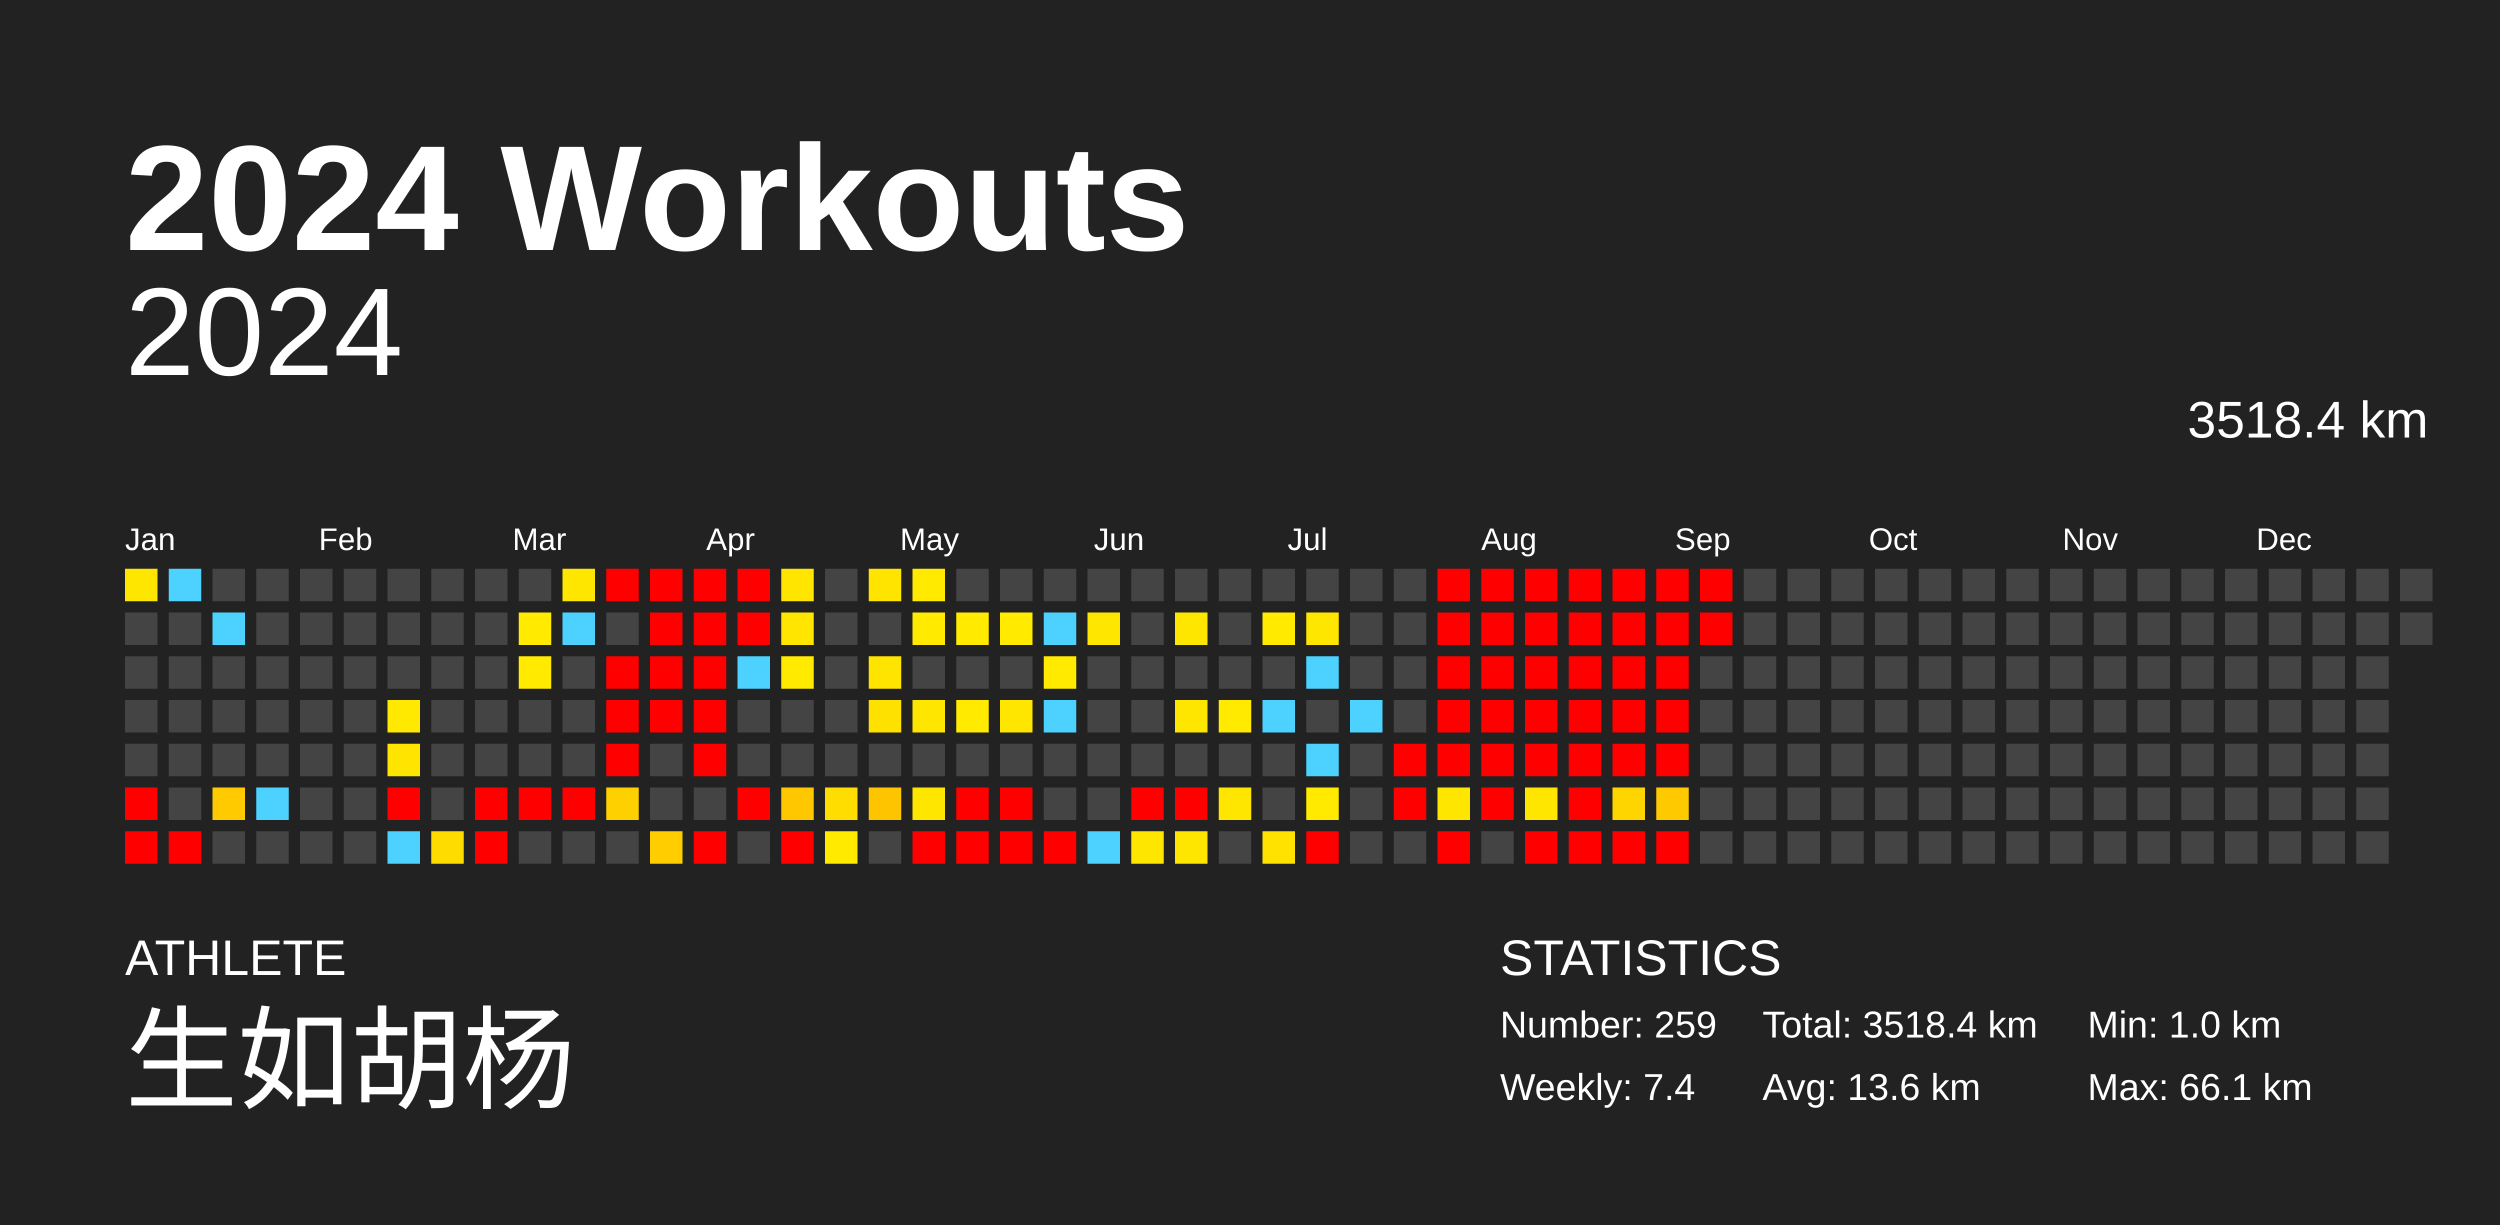
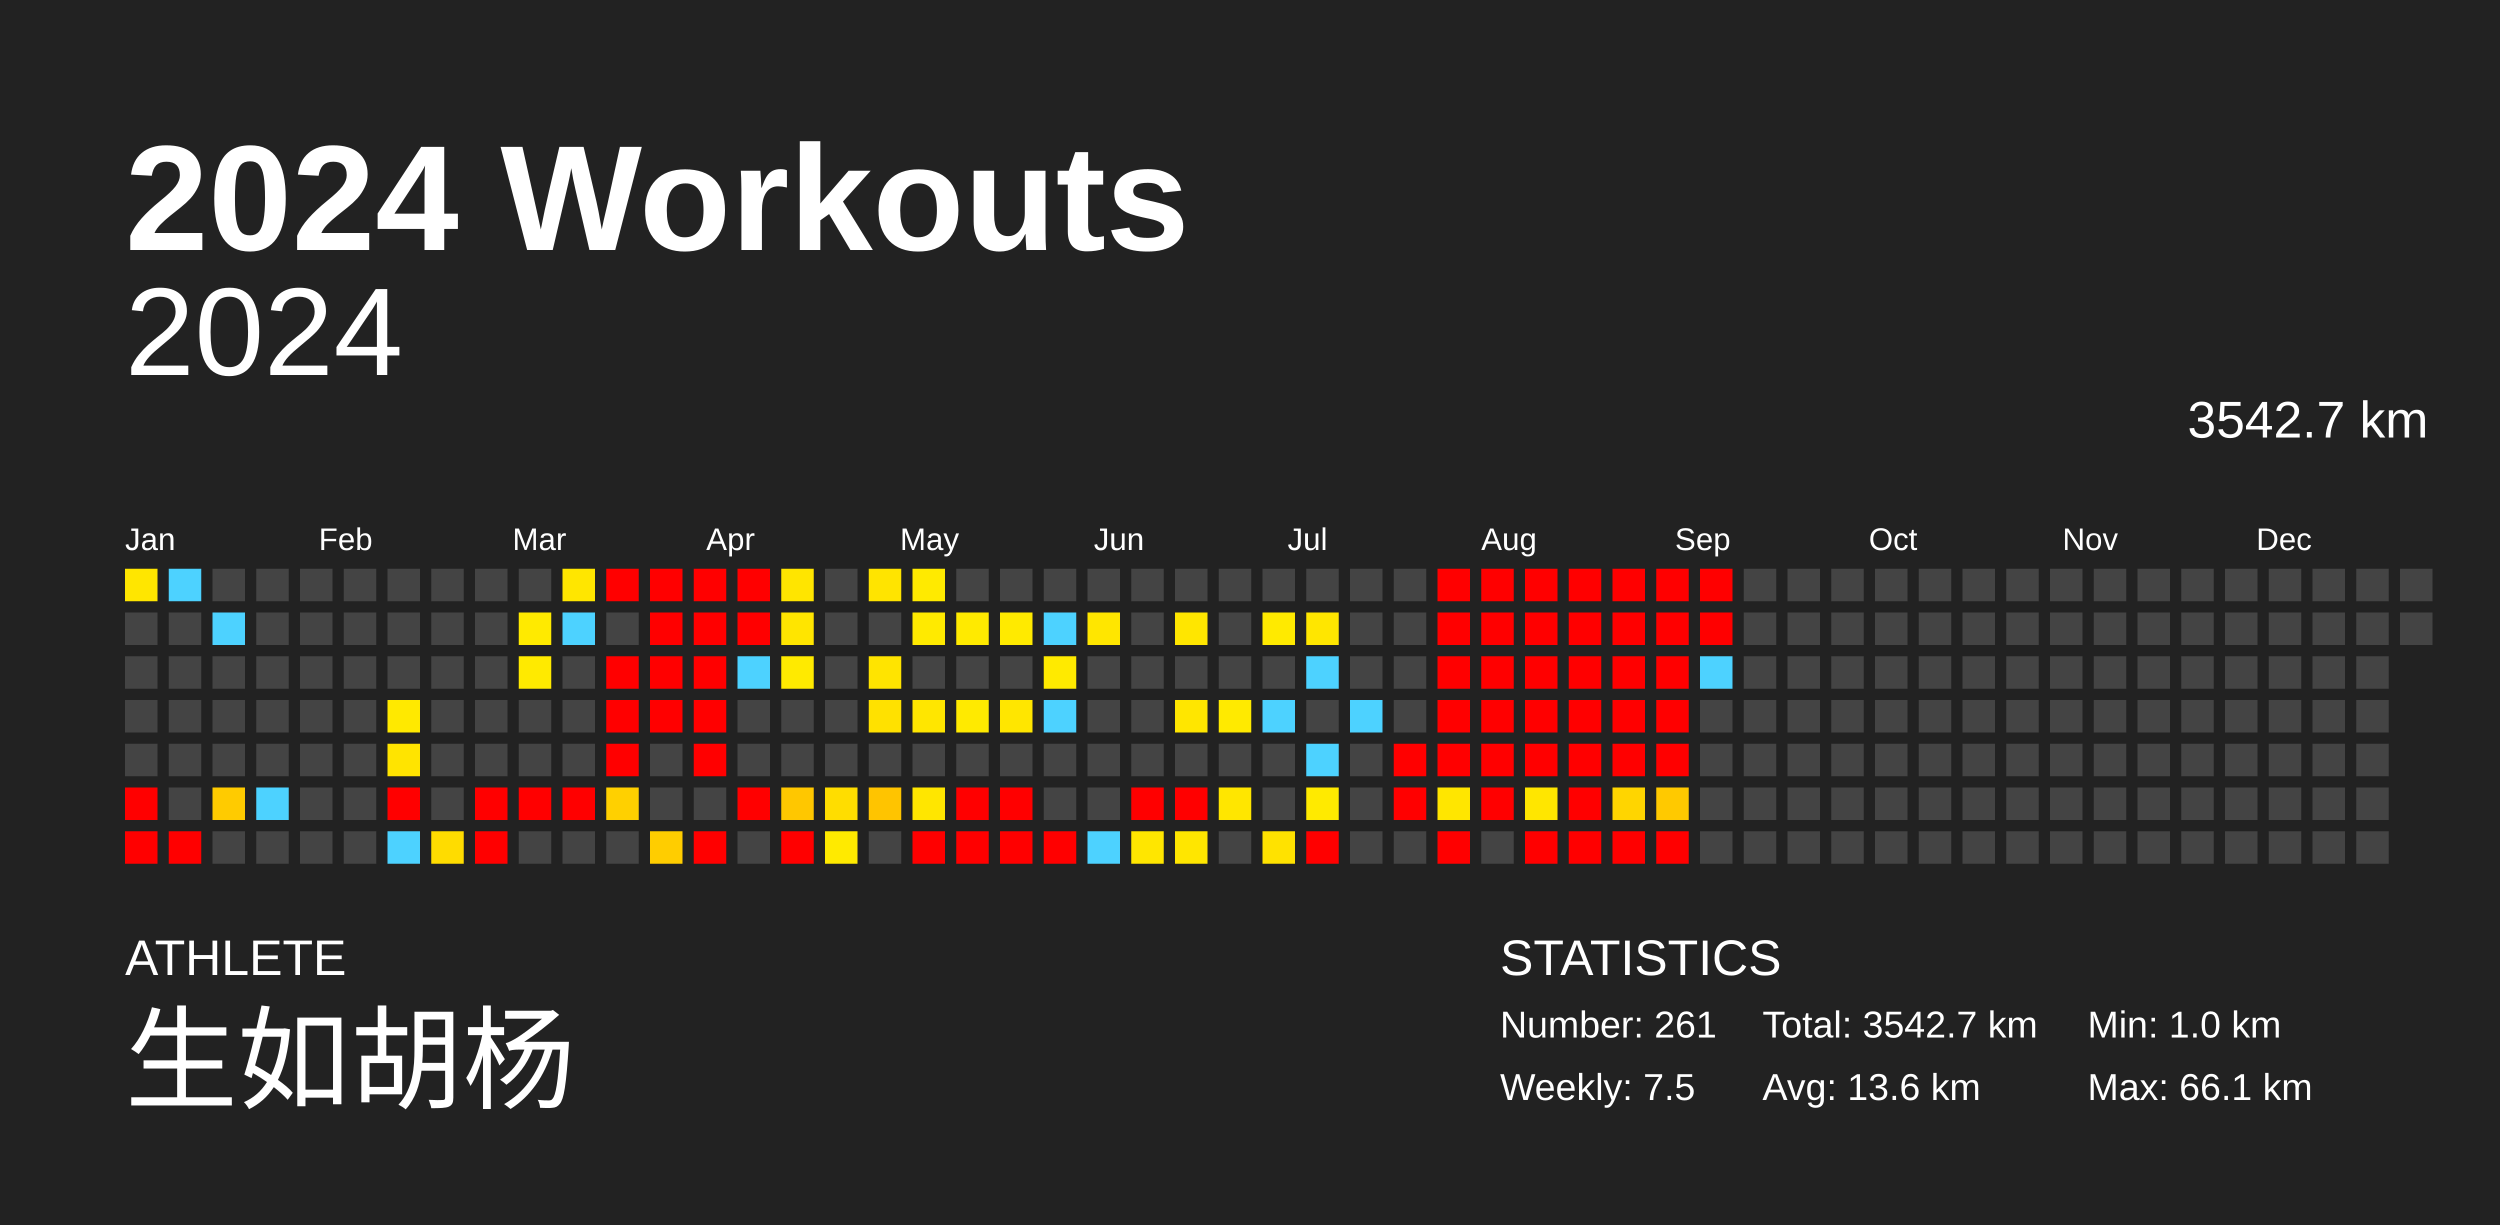
<svg xmlns="http://www.w3.org/2000/svg" baseProfile="full" height="98mm" version="1.1" viewBox="0,0,200,98" width="200mm">
  <defs />
  <rect fill="#222222" height="98" width="200" x="0" y="0" />
  <text fill="#FFFFFF" style="font-size:12px; font-family:Arial; font-weight:bold;" x="10" y="20">2024 Workouts</text>
  <text fill="#FFFFFF" style="font-size:4px; font-family:Arial" x="10" y="78">ATHLETE</text>
  <text fill="#FFFFFF" style="font-size:9px; font-family:Arial" x="10" y="88">生如胡杨</text>
  <text fill="#FFFFFF" style="font-size:4px; font-family:Arial" x="120" y="78">STATISTICS</text>
-   <text fill="#FFFFFF" style="font-size:3px; font-family:Arial" x="120" y="83">Number: 259</text>
-   <text fill="#FFFFFF" style="font-size:3px; font-family:Arial" x="120" y="88">Weekly: 7.4</text>
-   <text fill="#FFFFFF" style="font-size:3px; font-family:Arial" x="141" y="83">Total: 3518.4 km</text>
+   <text fill="#FFFFFF" style="font-size:3px; font-family:Arial" x="120" y="83">Number: 261</text>
+   <text fill="#FFFFFF" style="font-size:3px; font-family:Arial" x="120" y="88">Weekly: 7.5</text>
+   <text fill="#FFFFFF" style="font-size:3px; font-family:Arial" x="141" y="83">Total: 3542.7 km</text>
  <text fill="#FFFFFF" style="font-size:3px; font-family:Arial" x="141" y="88">Avg: 13.6 km</text>
  <text fill="#FFFFFF" style="font-size:3px; font-family:Arial" x="167" y="83">Min: 1.0 km</text>
  <text fill="#FFFFFF" style="font-size:3px; font-family:Arial" x="167" y="88">Max: 66.1 km</text>
  <text alignment-baseline="hanging" fill="#FFFFFF" style="font-size:10.0px; font-family:Arial;" x="10" y="30">2024</text>
-   <text alignment-baseline="hanging" fill="#FFFFFF" style="font-size:4.125px; font-family:Arial;" x="175" y="35">3518.4 km</text>
+   <text alignment-baseline="hanging" fill="#FFFFFF" style="font-size:4.125px; font-family:Arial;" x="175" y="35">3542.7 km</text>
  <text fill="#FFFFFF" style="font-size:2.5px; font-family:Arial" x="10.0" y="44">Jan</text>
  <text fill="#FFFFFF" style="font-size:2.5px; font-family:Arial" x="25.5" y="44">Feb</text>
  <text fill="#FFFFFF" style="font-size:2.5px; font-family:Arial" x="41.0" y="44">Mar</text>
  <text fill="#FFFFFF" style="font-size:2.5px; font-family:Arial" x="56.5" y="44">Apr</text>
  <text fill="#FFFFFF" style="font-size:2.5px; font-family:Arial" x="72.0" y="44">May</text>
  <text fill="#FFFFFF" style="font-size:2.5px; font-family:Arial" x="87.5" y="44">Jun</text>
  <text fill="#FFFFFF" style="font-size:2.5px; font-family:Arial" x="103.0" y="44">Jul</text>
  <text fill="#FFFFFF" style="font-size:2.5px; font-family:Arial" x="118.5" y="44">Aug</text>
  <text fill="#FFFFFF" style="font-size:2.5px; font-family:Arial" x="134.0" y="44">Sep</text>
  <text fill="#FFFFFF" style="font-size:2.5px; font-family:Arial" x="149.5" y="44">Oct</text>
  <text fill="#FFFFFF" style="font-size:2.5px; font-family:Arial" x="165.0" y="44">Nov</text>
  <text fill="#FFFFFF" style="font-size:2.5px; font-family:Arial" x="180.5" y="44">Dec</text>
  <rect fill="#ffe600" height="2.6" width="2.6" x="10.0" y="45.5" />
  <rect fill="#444444" height="2.6" width="2.6" x="10.0" y="49.0" />
  <rect fill="#444444" height="2.6" width="2.6" x="10.0" y="52.5" />
  <rect fill="#444444" height="2.6" width="2.6" x="10.0" y="56.0" />
  <rect fill="#444444" height="2.6" width="2.6" x="10.0" y="59.5" />
  <rect fill="red" height="2.6" width="2.6" x="10.0" y="63.0" />
  <rect fill="red" height="2.6" width="2.6" x="10.0" y="66.5" />
  <rect fill="#4dd2ff" height="2.6" width="2.6" x="13.5" y="45.5" />
  <rect fill="#444444" height="2.6" width="2.6" x="13.5" y="49.0" />
  <rect fill="#444444" height="2.6" width="2.6" x="13.5" y="52.5" />
  <rect fill="#444444" height="2.6" width="2.6" x="13.5" y="56.0" />
  <rect fill="#444444" height="2.6" width="2.6" x="13.5" y="59.5" />
  <rect fill="#444444" height="2.6" width="2.6" x="13.5" y="63.0" />
  <rect fill="red" height="2.6" width="2.6" x="13.5" y="66.5" />
  <rect fill="#444444" height="2.6" width="2.6" x="17.0" y="45.5" />
  <rect fill="#4dd2ff" height="2.6" width="2.6" x="17.0" y="49.0" />
  <rect fill="#444444" height="2.6" width="2.6" x="17.0" y="52.5" />
  <rect fill="#444444" height="2.6" width="2.6" x="17.0" y="56.0" />
  <rect fill="#444444" height="2.6" width="2.6" x="17.0" y="59.5" />
  <rect fill="#ffcb00" height="2.6" width="2.6" x="17.0" y="63.0" />
  <rect fill="#444444" height="2.6" width="2.6" x="17.0" y="66.5" />
  <rect fill="#444444" height="2.6" width="2.6" x="20.5" y="45.5" />
  <rect fill="#444444" height="2.6" width="2.6" x="20.5" y="49.0" />
  <rect fill="#444444" height="2.6" width="2.6" x="20.5" y="52.5" />
  <rect fill="#444444" height="2.6" width="2.6" x="20.5" y="56.0" />
  <rect fill="#444444" height="2.6" width="2.6" x="20.5" y="59.5" />
  <rect fill="#4dd2ff" height="2.6" width="2.6" x="20.5" y="63.0" />
  <rect fill="#444444" height="2.6" width="2.6" x="20.5" y="66.5" />
  <rect fill="#444444" height="2.6" width="2.6" x="24.0" y="45.5" />
  <rect fill="#444444" height="2.6" width="2.6" x="24.0" y="49.0" />
  <rect fill="#444444" height="2.6" width="2.6" x="24.0" y="52.5" />
  <rect fill="#444444" height="2.6" width="2.6" x="24.0" y="56.0" />
  <rect fill="#444444" height="2.6" width="2.6" x="24.0" y="59.5" />
  <rect fill="#444444" height="2.6" width="2.6" x="24.0" y="63.0" />
  <rect fill="#444444" height="2.6" width="2.6" x="24.0" y="66.5" />
  <rect fill="#444444" height="2.6" width="2.6" x="27.5" y="45.5" />
  <rect fill="#444444" height="2.6" width="2.6" x="27.5" y="49.0" />
  <rect fill="#444444" height="2.6" width="2.6" x="27.5" y="52.5" />
  <rect fill="#444444" height="2.6" width="2.6" x="27.5" y="56.0" />
  <rect fill="#444444" height="2.6" width="2.6" x="27.5" y="59.5" />
  <rect fill="#444444" height="2.6" width="2.6" x="27.5" y="63.0" />
  <rect fill="#444444" height="2.6" width="2.6" x="27.5" y="66.5" />
  <rect fill="#444444" height="2.6" width="2.6" x="31.0" y="45.5" />
  <rect fill="#444444" height="2.6" width="2.6" x="31.0" y="49.0" />
  <rect fill="#444444" height="2.6" width="2.6" x="31.0" y="52.5" />
  <rect fill="#ffe900" height="2.6" width="2.6" x="31.0" y="56.0" />
  <rect fill="#ffe400" height="2.6" width="2.6" x="31.0" y="59.5" />
  <rect fill="red" height="2.6" width="2.6" x="31.0" y="63.0" />
  <rect fill="#4dd2ff" height="2.6" width="2.6" x="31.0" y="66.5" />
  <rect fill="#444444" height="2.6" width="2.6" x="34.5" y="45.5" />
  <rect fill="#444444" height="2.6" width="2.6" x="34.5" y="49.0" />
  <rect fill="#444444" height="2.6" width="2.6" x="34.5" y="52.5" />
  <rect fill="#444444" height="2.6" width="2.6" x="34.5" y="56.0" />
  <rect fill="#444444" height="2.6" width="2.6" x="34.5" y="59.5" />
  <rect fill="#444444" height="2.6" width="2.6" x="34.5" y="63.0" />
  <rect fill="#ffdc00" height="2.6" width="2.6" x="34.5" y="66.5" />
  <rect fill="#444444" height="2.6" width="2.6" x="38.0" y="45.5" />
  <rect fill="#444444" height="2.6" width="2.6" x="38.0" y="49.0" />
  <rect fill="#444444" height="2.6" width="2.6" x="38.0" y="52.5" />
  <rect fill="#444444" height="2.6" width="2.6" x="38.0" y="56.0" />
  <rect fill="#444444" height="2.6" width="2.6" x="38.0" y="59.5" />
  <rect fill="red" height="2.6" width="2.6" x="38.0" y="63.0" />
  <rect fill="red" height="2.6" width="2.6" x="38.0" y="66.5" />
  <rect fill="#444444" height="2.6" width="2.6" x="41.5" y="45.5" />
  <rect fill="#ffea00" height="2.6" width="2.6" x="41.5" y="49.0" />
  <rect fill="#ffea00" height="2.6" width="2.6" x="41.5" y="52.5" />
  <rect fill="#444444" height="2.6" width="2.6" x="41.5" y="56.0" />
  <rect fill="#444444" height="2.6" width="2.6" x="41.5" y="59.5" />
  <rect fill="red" height="2.6" width="2.6" x="41.5" y="63.0" />
  <rect fill="#444444" height="2.6" width="2.6" x="41.5" y="66.5" />
  <rect fill="#ffe600" height="2.6" width="2.6" x="45.0" y="45.5" />
  <rect fill="#4dd2ff" height="2.6" width="2.6" x="45.0" y="49.0" />
  <rect fill="#444444" height="2.6" width="2.6" x="45.0" y="52.5" />
  <rect fill="#444444" height="2.6" width="2.6" x="45.0" y="56.0" />
  <rect fill="#444444" height="2.6" width="2.6" x="45.0" y="59.5" />
  <rect fill="red" height="2.6" width="2.6" x="45.0" y="63.0" />
  <rect fill="#444444" height="2.6" width="2.6" x="45.0" y="66.5" />
  <rect fill="red" height="2.6" width="2.6" x="48.5" y="45.5" />
  <rect fill="#444444" height="2.6" width="2.6" x="48.5" y="49.0" />
  <rect fill="red" height="2.6" width="2.6" x="48.5" y="52.5" />
  <rect fill="red" height="2.6" width="2.6" x="48.5" y="56.0" />
  <rect fill="red" height="2.6" width="2.6" x="48.5" y="59.5" />
  <rect fill="#ffd000" height="2.6" width="2.6" x="48.5" y="63.0" />
  <rect fill="#444444" height="2.6" width="2.6" x="48.5" y="66.5" />
  <rect fill="red" height="2.6" width="2.6" x="52.0" y="45.5" />
  <rect fill="red" height="2.6" width="2.6" x="52.0" y="49.0" />
  <rect fill="red" height="2.6" width="2.6" x="52.0" y="52.5" />
  <rect fill="red" height="2.6" width="2.6" x="52.0" y="56.0" />
  <rect fill="#444444" height="2.6" width="2.6" x="52.0" y="59.5" />
  <rect fill="#444444" height="2.6" width="2.6" x="52.0" y="63.0" />
  <rect fill="#ffcd00" height="2.6" width="2.6" x="52.0" y="66.5" />
  <rect fill="red" height="2.6" width="2.6" x="55.5" y="45.5" />
  <rect fill="red" height="2.6" width="2.6" x="55.5" y="49.0" />
  <rect fill="red" height="2.6" width="2.6" x="55.5" y="52.5" />
  <rect fill="red" height="2.6" width="2.6" x="55.5" y="56.0" />
  <rect fill="red" height="2.6" width="2.6" x="55.5" y="59.5" />
  <rect fill="#444444" height="2.6" width="2.6" x="55.5" y="63.0" />
  <rect fill="red" height="2.6" width="2.6" x="55.5" y="66.5" />
  <rect fill="red" height="2.6" width="2.6" x="59.0" y="45.5" />
  <rect fill="red" height="2.6" width="2.6" x="59.0" y="49.0" />
  <rect fill="#4dd2ff" height="2.6" width="2.6" x="59.0" y="52.5" />
  <rect fill="#444444" height="2.6" width="2.6" x="59.0" y="56.0" />
  <rect fill="#444444" height="2.6" width="2.6" x="59.0" y="59.5" />
  <rect fill="red" height="2.6" width="2.6" x="59.0" y="63.0" />
  <rect fill="#444444" height="2.6" width="2.6" x="59.0" y="66.5" />
  <rect fill="#ffe500" height="2.6" width="2.6" x="62.5" y="45.5" />
  <rect fill="#ffe500" height="2.6" width="2.6" x="62.5" y="49.0" />
  <rect fill="#ffea00" height="2.6" width="2.6" x="62.5" y="52.5" />
  <rect fill="#444444" height="2.6" width="2.6" x="62.5" y="56.0" />
  <rect fill="#444444" height="2.6" width="2.6" x="62.5" y="59.5" />
  <rect fill="#ffc700" height="2.6" width="2.6" x="62.5" y="63.0" />
  <rect fill="red" height="2.6" width="2.6" x="62.5" y="66.5" />
  <rect fill="#444444" height="2.6" width="2.6" x="66.0" y="45.5" />
  <rect fill="#444444" height="2.6" width="2.6" x="66.0" y="49.0" />
  <rect fill="#444444" height="2.6" width="2.6" x="66.0" y="52.5" />
  <rect fill="#444444" height="2.6" width="2.6" x="66.0" y="56.0" />
  <rect fill="#444444" height="2.6" width="2.6" x="66.0" y="59.5" />
  <rect fill="#ffdd00" height="2.6" width="2.6" x="66.0" y="63.0" />
  <rect fill="#ffea00" height="2.6" width="2.6" x="66.0" y="66.5" />
  <rect fill="#ffe400" height="2.6" width="2.6" x="69.5" y="45.5" />
  <rect fill="#444444" height="2.6" width="2.6" x="69.5" y="49.0" />
  <rect fill="#ffe400" height="2.6" width="2.6" x="69.5" y="52.5" />
  <rect fill="#ffe100" height="2.6" width="2.6" x="69.5" y="56.0" />
  <rect fill="#444444" height="2.6" width="2.6" x="69.5" y="59.5" />
  <rect fill="#ffc400" height="2.6" width="2.6" x="69.5" y="63.0" />
  <rect fill="#444444" height="2.6" width="2.6" x="69.5" y="66.5" />
  <rect fill="#ffea00" height="2.6" width="2.6" x="73.0" y="45.5" />
  <rect fill="#ffea00" height="2.6" width="2.6" x="73.0" y="49.0" />
  <rect fill="#444444" height="2.6" width="2.6" x="73.0" y="52.5" />
  <rect fill="#ffe600" height="2.6" width="2.6" x="73.0" y="56.0" />
  <rect fill="#444444" height="2.6" width="2.6" x="73.0" y="59.5" />
  <rect fill="#ffe600" height="2.6" width="2.6" x="73.0" y="63.0" />
  <rect fill="red" height="2.6" width="2.6" x="73.0" y="66.5" />
  <rect fill="#444444" height="2.6" width="2.6" x="76.5" y="45.5" />
  <rect fill="#ffea00" height="2.6" width="2.6" x="76.5" y="49.0" />
  <rect fill="#444444" height="2.6" width="2.6" x="76.5" y="52.5" />
  <rect fill="#ffea00" height="2.6" width="2.6" x="76.5" y="56.0" />
  <rect fill="#444444" height="2.6" width="2.6" x="76.5" y="59.5" />
  <rect fill="red" height="2.6" width="2.6" x="76.5" y="63.0" />
  <rect fill="red" height="2.6" width="2.6" x="76.5" y="66.5" />
  <rect fill="#444444" height="2.6" width="2.6" x="80.0" y="45.5" />
  <rect fill="#ffea00" height="2.6" width="2.6" x="80.0" y="49.0" />
  <rect fill="#444444" height="2.6" width="2.6" x="80.0" y="52.5" />
  <rect fill="#ffe600" height="2.6" width="2.6" x="80.0" y="56.0" />
  <rect fill="#444444" height="2.6" width="2.6" x="80.0" y="59.5" />
  <rect fill="red" height="2.6" width="2.6" x="80.0" y="63.0" />
  <rect fill="red" height="2.6" width="2.6" x="80.0" y="66.5" />
  <rect fill="#444444" height="2.6" width="2.6" x="83.5" y="45.5" />
  <rect fill="#4dd2ff" height="2.6" width="2.6" x="83.5" y="49.0" />
  <rect fill="#ffea00" height="2.6" width="2.6" x="83.5" y="52.5" />
  <rect fill="#4dd2ff" height="2.6" width="2.6" x="83.5" y="56.0" />
  <rect fill="#444444" height="2.6" width="2.6" x="83.5" y="59.5" />
  <rect fill="#444444" height="2.6" width="2.6" x="83.5" y="63.0" />
  <rect fill="red" height="2.6" width="2.6" x="83.5" y="66.5" />
  <rect fill="#444444" height="2.6" width="2.6" x="87.0" y="45.5" />
  <rect fill="#ffe600" height="2.6" width="2.6" x="87.0" y="49.0" />
  <rect fill="#444444" height="2.6" width="2.6" x="87.0" y="52.5" />
  <rect fill="#444444" height="2.6" width="2.6" x="87.0" y="56.0" />
  <rect fill="#444444" height="2.6" width="2.6" x="87.0" y="59.5" />
  <rect fill="#444444" height="2.6" width="2.6" x="87.0" y="63.0" />
  <rect fill="#4dd2ff" height="2.6" width="2.6" x="87.0" y="66.5" />
  <rect fill="#444444" height="2.6" width="2.6" x="90.5" y="45.5" />
  <rect fill="#444444" height="2.6" width="2.6" x="90.5" y="49.0" />
  <rect fill="#444444" height="2.6" width="2.6" x="90.5" y="52.5" />
  <rect fill="#444444" height="2.6" width="2.6" x="90.5" y="56.0" />
  <rect fill="#444444" height="2.6" width="2.6" x="90.5" y="59.5" />
  <rect fill="red" height="2.6" width="2.6" x="90.5" y="63.0" />
  <rect fill="#ffe600" height="2.6" width="2.6" x="90.5" y="66.5" />
  <rect fill="#444444" height="2.6" width="2.6" x="94.0" y="45.5" />
  <rect fill="#ffe600" height="2.6" width="2.6" x="94.0" y="49.0" />
  <rect fill="#444444" height="2.6" width="2.6" x="94.0" y="52.5" />
  <rect fill="#ffe600" height="2.6" width="2.6" x="94.0" y="56.0" />
  <rect fill="#444444" height="2.6" width="2.6" x="94.0" y="59.5" />
  <rect fill="red" height="2.6" width="2.6" x="94.0" y="63.0" />
  <rect fill="#ffe600" height="2.6" width="2.6" x="94.0" y="66.5" />
  <rect fill="#444444" height="2.6" width="2.6" x="97.5" y="45.5" />
  <rect fill="#444444" height="2.6" width="2.6" x="97.5" y="49.0" />
  <rect fill="#444444" height="2.6" width="2.6" x="97.5" y="52.5" />
  <rect fill="#ffea00" height="2.6" width="2.6" x="97.5" y="56.0" />
  <rect fill="#444444" height="2.6" width="2.6" x="97.5" y="59.5" />
  <rect fill="#ffe600" height="2.6" width="2.6" x="97.5" y="63.0" />
  <rect fill="#444444" height="2.6" width="2.6" x="97.5" y="66.5" />
  <rect fill="#444444" height="2.6" width="2.6" x="101.0" y="45.5" />
  <rect fill="#ffea00" height="2.6" width="2.6" x="101.0" y="49.0" />
  <rect fill="#444444" height="2.6" width="2.6" x="101.0" y="52.5" />
  <rect fill="#4dd2ff" height="2.6" width="2.6" x="101.0" y="56.0" />
  <rect fill="#444444" height="2.6" width="2.6" x="101.0" y="59.5" />
  <rect fill="#444444" height="2.6" width="2.6" x="101.0" y="63.0" />
  <rect fill="#ffe200" height="2.6" width="2.6" x="101.0" y="66.5" />
  <rect fill="#444444" height="2.6" width="2.6" x="104.5" y="45.5" />
  <rect fill="#ffe600" height="2.6" width="2.6" x="104.5" y="49.0" />
  <rect fill="#4dd2ff" height="2.6" width="2.6" x="104.5" y="52.5" />
  <rect fill="#444444" height="2.6" width="2.6" x="104.5" y="56.0" />
  <rect fill="#4dd2ff" height="2.6" width="2.6" x="104.5" y="59.5" />
  <rect fill="#ffea00" height="2.6" width="2.6" x="104.5" y="63.0" />
  <rect fill="red" height="2.6" width="2.6" x="104.5" y="66.5" />
  <rect fill="#444444" height="2.6" width="2.6" x="108.0" y="45.5" />
  <rect fill="#444444" height="2.6" width="2.6" x="108.0" y="49.0" />
  <rect fill="#444444" height="2.6" width="2.6" x="108.0" y="52.5" />
  <rect fill="#4dd2ff" height="2.6" width="2.6" x="108.0" y="56.0" />
  <rect fill="#444444" height="2.6" width="2.6" x="108.0" y="59.5" />
  <rect fill="#444444" height="2.6" width="2.6" x="108.0" y="63.0" />
  <rect fill="#444444" height="2.6" width="2.6" x="108.0" y="66.5" />
  <rect fill="#444444" height="2.6" width="2.6" x="111.5" y="45.5" />
  <rect fill="#444444" height="2.6" width="2.6" x="111.5" y="49.0" />
  <rect fill="#444444" height="2.6" width="2.6" x="111.5" y="52.5" />
  <rect fill="#444444" height="2.6" width="2.6" x="111.5" y="56.0" />
  <rect fill="red" height="2.6" width="2.6" x="111.5" y="59.5" />
  <rect fill="red" height="2.6" width="2.6" x="111.5" y="63.0" />
  <rect fill="#444444" height="2.6" width="2.6" x="111.5" y="66.5" />
  <rect fill="red" height="2.6" width="2.6" x="115.0" y="45.5" />
  <rect fill="red" height="2.6" width="2.6" x="115.0" y="49.0" />
  <rect fill="red" height="2.6" width="2.6" x="115.0" y="52.5" />
  <rect fill="red" height="2.6" width="2.6" x="115.0" y="56.0" />
  <rect fill="red" height="2.6" width="2.6" x="115.0" y="59.5" />
  <rect fill="#ffe600" height="2.6" width="2.6" x="115.0" y="63.0" />
  <rect fill="red" height="2.6" width="2.6" x="115.0" y="66.5" />
  <rect fill="red" height="2.6" width="2.6" x="118.5" y="45.5" />
  <rect fill="red" height="2.6" width="2.6" x="118.5" y="49.0" />
  <rect fill="red" height="2.6" width="2.6" x="118.5" y="52.5" />
  <rect fill="red" height="2.6" width="2.6" x="118.5" y="56.0" />
  <rect fill="red" height="2.6" width="2.6" x="118.5" y="59.5" />
  <rect fill="red" height="2.6" width="2.6" x="118.5" y="63.0" />
  <rect fill="#444444" height="2.6" width="2.6" x="118.5" y="66.5" />
  <rect fill="red" height="2.6" width="2.6" x="122.0" y="45.5" />
  <rect fill="red" height="2.6" width="2.6" x="122.0" y="49.0" />
  <rect fill="red" height="2.6" width="2.6" x="122.0" y="52.5" />
  <rect fill="red" height="2.6" width="2.6" x="122.0" y="56.0" />
  <rect fill="red" height="2.6" width="2.6" x="122.0" y="59.5" />
  <rect fill="#ffe600" height="2.6" width="2.6" x="122.0" y="63.0" />
  <rect fill="red" height="2.6" width="2.6" x="122.0" y="66.5" />
  <rect fill="red" height="2.6" width="2.6" x="125.5" y="45.5" />
  <rect fill="red" height="2.6" width="2.6" x="125.5" y="49.0" />
  <rect fill="red" height="2.6" width="2.6" x="125.5" y="52.5" />
  <rect fill="red" height="2.6" width="2.6" x="125.5" y="56.0" />
  <rect fill="red" height="2.6" width="2.6" x="125.5" y="59.5" />
  <rect fill="red" height="2.6" width="2.6" x="125.5" y="63.0" />
  <rect fill="red" height="2.6" width="2.6" x="125.5" y="66.5" />
  <rect fill="red" height="2.6" width="2.6" x="129.0" y="45.5" />
  <rect fill="red" height="2.6" width="2.6" x="129.0" y="49.0" />
  <rect fill="red" height="2.6" width="2.6" x="129.0" y="52.5" />
  <rect fill="red" height="2.6" width="2.6" x="129.0" y="56.0" />
  <rect fill="red" height="2.6" width="2.6" x="129.0" y="59.5" />
  <rect fill="#ffd500" height="2.6" width="2.6" x="129.0" y="63.0" />
  <rect fill="red" height="2.6" width="2.6" x="129.0" y="66.5" />
  <rect fill="red" height="2.6" width="2.6" x="132.5" y="45.5" />
  <rect fill="red" height="2.6" width="2.6" x="132.5" y="49.0" />
  <rect fill="red" height="2.6" width="2.6" x="132.5" y="52.5" />
  <rect fill="red" height="2.6" width="2.6" x="132.5" y="56.0" />
  <rect fill="red" height="2.6" width="2.6" x="132.5" y="59.5" />
  <rect fill="#ffc900" height="2.6" width="2.6" x="132.5" y="63.0" />
  <rect fill="red" height="2.6" width="2.6" x="132.5" y="66.5" />
  <rect fill="red" height="2.6" width="2.6" x="136.0" y="45.5" />
  <rect fill="red" height="2.6" width="2.6" x="136.0" y="49.0" />
-   <rect fill="#444444" height="2.6" width="2.6" x="136.0" y="52.5" />
+   <rect fill="#4dd2ff" height="2.6" width="2.6" x="136.0" y="52.5" />
  <rect fill="#444444" height="2.6" width="2.6" x="136.0" y="56.0" />
  <rect fill="#444444" height="2.6" width="2.6" x="136.0" y="59.5" />
  <rect fill="#444444" height="2.6" width="2.6" x="136.0" y="63.0" />
  <rect fill="#444444" height="2.6" width="2.6" x="136.0" y="66.5" />
  <rect fill="#444444" height="2.6" width="2.6" x="139.5" y="45.5" />
  <rect fill="#444444" height="2.6" width="2.6" x="139.5" y="49.0" />
  <rect fill="#444444" height="2.6" width="2.6" x="139.5" y="52.5" />
  <rect fill="#444444" height="2.6" width="2.6" x="139.5" y="56.0" />
  <rect fill="#444444" height="2.6" width="2.6" x="139.5" y="59.5" />
  <rect fill="#444444" height="2.6" width="2.6" x="139.5" y="63.0" />
  <rect fill="#444444" height="2.6" width="2.6" x="139.5" y="66.5" />
  <rect fill="#444444" height="2.6" width="2.6" x="143.0" y="45.5" />
  <rect fill="#444444" height="2.6" width="2.6" x="143.0" y="49.0" />
  <rect fill="#444444" height="2.6" width="2.6" x="143.0" y="52.5" />
  <rect fill="#444444" height="2.6" width="2.6" x="143.0" y="56.0" />
  <rect fill="#444444" height="2.6" width="2.6" x="143.0" y="59.5" />
  <rect fill="#444444" height="2.6" width="2.6" x="143.0" y="63.0" />
  <rect fill="#444444" height="2.6" width="2.6" x="143.0" y="66.5" />
  <rect fill="#444444" height="2.6" width="2.6" x="146.5" y="45.5" />
  <rect fill="#444444" height="2.6" width="2.6" x="146.5" y="49.0" />
  <rect fill="#444444" height="2.6" width="2.6" x="146.5" y="52.5" />
  <rect fill="#444444" height="2.6" width="2.6" x="146.5" y="56.0" />
  <rect fill="#444444" height="2.6" width="2.6" x="146.5" y="59.5" />
  <rect fill="#444444" height="2.6" width="2.6" x="146.5" y="63.0" />
  <rect fill="#444444" height="2.6" width="2.6" x="146.5" y="66.5" />
  <rect fill="#444444" height="2.6" width="2.6" x="150.0" y="45.5" />
  <rect fill="#444444" height="2.6" width="2.6" x="150.0" y="49.0" />
  <rect fill="#444444" height="2.6" width="2.6" x="150.0" y="52.5" />
  <rect fill="#444444" height="2.6" width="2.6" x="150.0" y="56.0" />
  <rect fill="#444444" height="2.6" width="2.6" x="150.0" y="59.5" />
  <rect fill="#444444" height="2.6" width="2.6" x="150.0" y="63.0" />
  <rect fill="#444444" height="2.6" width="2.6" x="150.0" y="66.5" />
  <rect fill="#444444" height="2.6" width="2.6" x="153.5" y="45.5" />
  <rect fill="#444444" height="2.6" width="2.6" x="153.5" y="49.0" />
  <rect fill="#444444" height="2.6" width="2.6" x="153.5" y="52.5" />
  <rect fill="#444444" height="2.6" width="2.6" x="153.5" y="56.0" />
  <rect fill="#444444" height="2.6" width="2.6" x="153.5" y="59.5" />
  <rect fill="#444444" height="2.6" width="2.6" x="153.5" y="63.0" />
  <rect fill="#444444" height="2.6" width="2.6" x="153.5" y="66.5" />
  <rect fill="#444444" height="2.6" width="2.6" x="157.0" y="45.5" />
  <rect fill="#444444" height="2.6" width="2.6" x="157.0" y="49.0" />
  <rect fill="#444444" height="2.6" width="2.6" x="157.0" y="52.5" />
  <rect fill="#444444" height="2.6" width="2.6" x="157.0" y="56.0" />
  <rect fill="#444444" height="2.6" width="2.6" x="157.0" y="59.5" />
  <rect fill="#444444" height="2.6" width="2.6" x="157.0" y="63.0" />
  <rect fill="#444444" height="2.6" width="2.6" x="157.0" y="66.5" />
  <rect fill="#444444" height="2.6" width="2.6" x="160.5" y="45.5" />
  <rect fill="#444444" height="2.6" width="2.6" x="160.5" y="49.0" />
  <rect fill="#444444" height="2.6" width="2.6" x="160.5" y="52.5" />
  <rect fill="#444444" height="2.6" width="2.6" x="160.5" y="56.0" />
  <rect fill="#444444" height="2.6" width="2.6" x="160.5" y="59.5" />
  <rect fill="#444444" height="2.6" width="2.6" x="160.5" y="63.0" />
  <rect fill="#444444" height="2.6" width="2.6" x="160.5" y="66.5" />
  <rect fill="#444444" height="2.6" width="2.6" x="164.0" y="45.5" />
  <rect fill="#444444" height="2.6" width="2.6" x="164.0" y="49.0" />
  <rect fill="#444444" height="2.6" width="2.6" x="164.0" y="52.5" />
  <rect fill="#444444" height="2.6" width="2.6" x="164.0" y="56.0" />
  <rect fill="#444444" height="2.6" width="2.6" x="164.0" y="59.5" />
  <rect fill="#444444" height="2.6" width="2.6" x="164.0" y="63.0" />
  <rect fill="#444444" height="2.6" width="2.6" x="164.0" y="66.5" />
  <rect fill="#444444" height="2.6" width="2.6" x="167.5" y="45.5" />
  <rect fill="#444444" height="2.6" width="2.6" x="167.5" y="49.0" />
  <rect fill="#444444" height="2.6" width="2.6" x="167.5" y="52.5" />
  <rect fill="#444444" height="2.6" width="2.6" x="167.5" y="56.0" />
  <rect fill="#444444" height="2.6" width="2.6" x="167.5" y="59.5" />
  <rect fill="#444444" height="2.6" width="2.6" x="167.5" y="63.0" />
  <rect fill="#444444" height="2.6" width="2.6" x="167.5" y="66.5" />
  <rect fill="#444444" height="2.6" width="2.6" x="171.0" y="45.5" />
  <rect fill="#444444" height="2.6" width="2.6" x="171.0" y="49.0" />
  <rect fill="#444444" height="2.6" width="2.6" x="171.0" y="52.5" />
  <rect fill="#444444" height="2.6" width="2.6" x="171.0" y="56.0" />
  <rect fill="#444444" height="2.6" width="2.6" x="171.0" y="59.5" />
  <rect fill="#444444" height="2.6" width="2.6" x="171.0" y="63.0" />
  <rect fill="#444444" height="2.6" width="2.6" x="171.0" y="66.5" />
  <rect fill="#444444" height="2.6" width="2.6" x="174.5" y="45.5" />
  <rect fill="#444444" height="2.6" width="2.6" x="174.5" y="49.0" />
  <rect fill="#444444" height="2.6" width="2.6" x="174.5" y="52.5" />
  <rect fill="#444444" height="2.6" width="2.6" x="174.5" y="56.0" />
  <rect fill="#444444" height="2.6" width="2.6" x="174.5" y="59.5" />
  <rect fill="#444444" height="2.6" width="2.6" x="174.5" y="63.0" />
  <rect fill="#444444" height="2.6" width="2.6" x="174.5" y="66.5" />
  <rect fill="#444444" height="2.6" width="2.6" x="178.0" y="45.5" />
  <rect fill="#444444" height="2.6" width="2.6" x="178.0" y="49.0" />
  <rect fill="#444444" height="2.6" width="2.6" x="178.0" y="52.5" />
  <rect fill="#444444" height="2.6" width="2.6" x="178.0" y="56.0" />
  <rect fill="#444444" height="2.6" width="2.6" x="178.0" y="59.5" />
  <rect fill="#444444" height="2.6" width="2.6" x="178.0" y="63.0" />
  <rect fill="#444444" height="2.6" width="2.6" x="178.0" y="66.5" />
  <rect fill="#444444" height="2.6" width="2.6" x="181.5" y="45.5" />
  <rect fill="#444444" height="2.6" width="2.6" x="181.5" y="49.0" />
  <rect fill="#444444" height="2.6" width="2.6" x="181.5" y="52.5" />
  <rect fill="#444444" height="2.6" width="2.6" x="181.5" y="56.0" />
  <rect fill="#444444" height="2.6" width="2.6" x="181.5" y="59.5" />
  <rect fill="#444444" height="2.6" width="2.6" x="181.5" y="63.0" />
  <rect fill="#444444" height="2.6" width="2.6" x="181.5" y="66.5" />
  <rect fill="#444444" height="2.6" width="2.6" x="185.0" y="45.5" />
  <rect fill="#444444" height="2.6" width="2.6" x="185.0" y="49.0" />
  <rect fill="#444444" height="2.6" width="2.6" x="185.0" y="52.5" />
  <rect fill="#444444" height="2.6" width="2.6" x="185.0" y="56.0" />
  <rect fill="#444444" height="2.6" width="2.6" x="185.0" y="59.5" />
  <rect fill="#444444" height="2.6" width="2.6" x="185.0" y="63.0" />
  <rect fill="#444444" height="2.6" width="2.6" x="185.0" y="66.5" />
  <rect fill="#444444" height="2.6" width="2.6" x="188.5" y="45.5" />
  <rect fill="#444444" height="2.6" width="2.6" x="188.5" y="49.0" />
  <rect fill="#444444" height="2.6" width="2.6" x="188.5" y="52.5" />
  <rect fill="#444444" height="2.6" width="2.6" x="188.5" y="56.0" />
  <rect fill="#444444" height="2.6" width="2.6" x="188.5" y="59.5" />
  <rect fill="#444444" height="2.6" width="2.6" x="188.5" y="63.0" />
  <rect fill="#444444" height="2.6" width="2.6" x="188.5" y="66.5" />
  <rect fill="#444444" height="2.6" width="2.6" x="192.0" y="45.5" />
  <rect fill="#444444" height="2.6" width="2.6" x="192.0" y="49.0" />
</svg>
